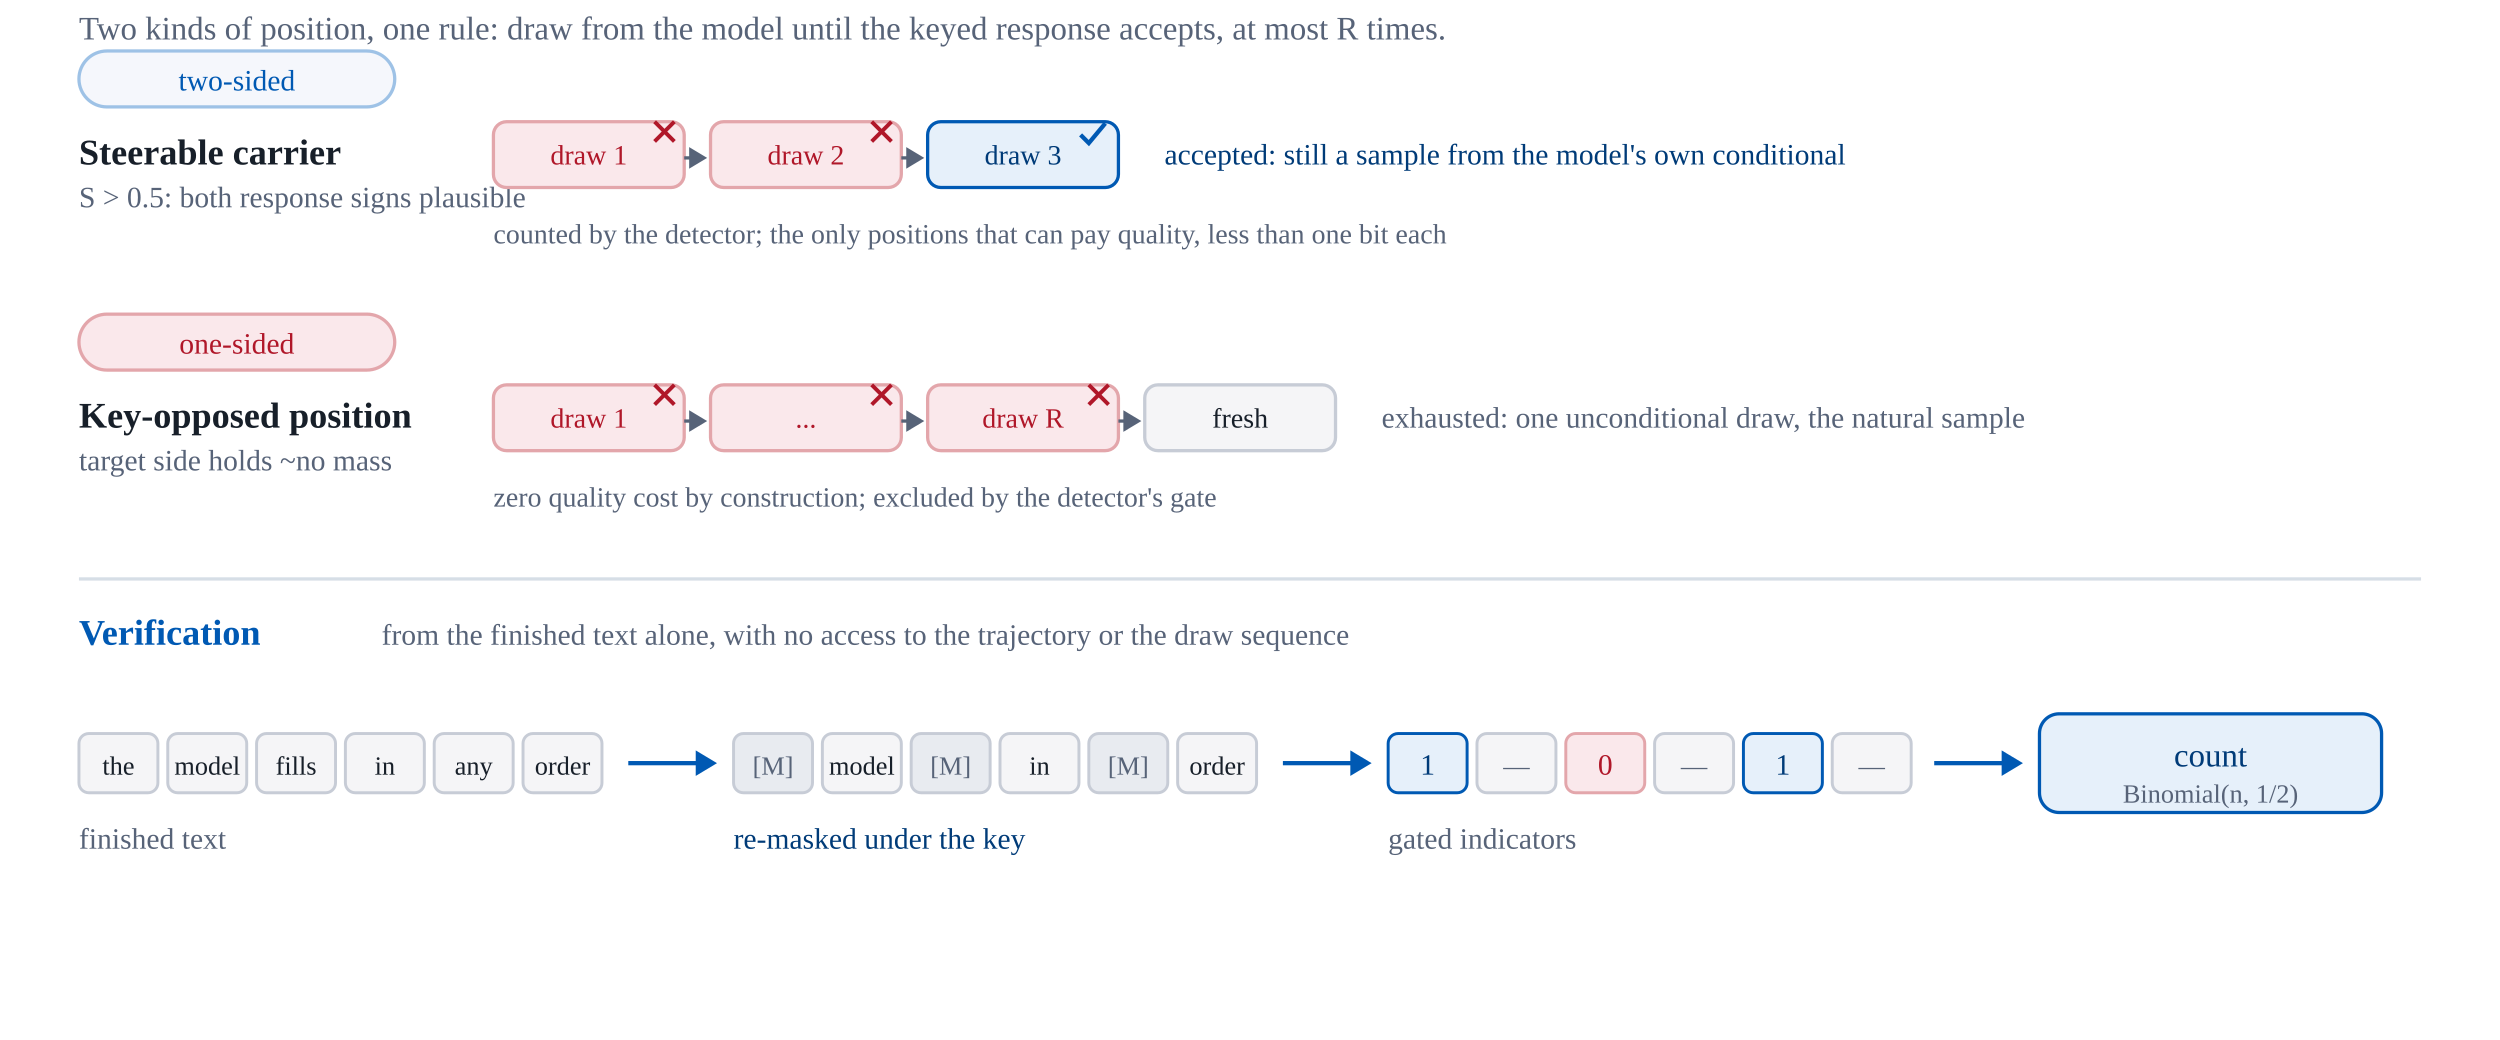
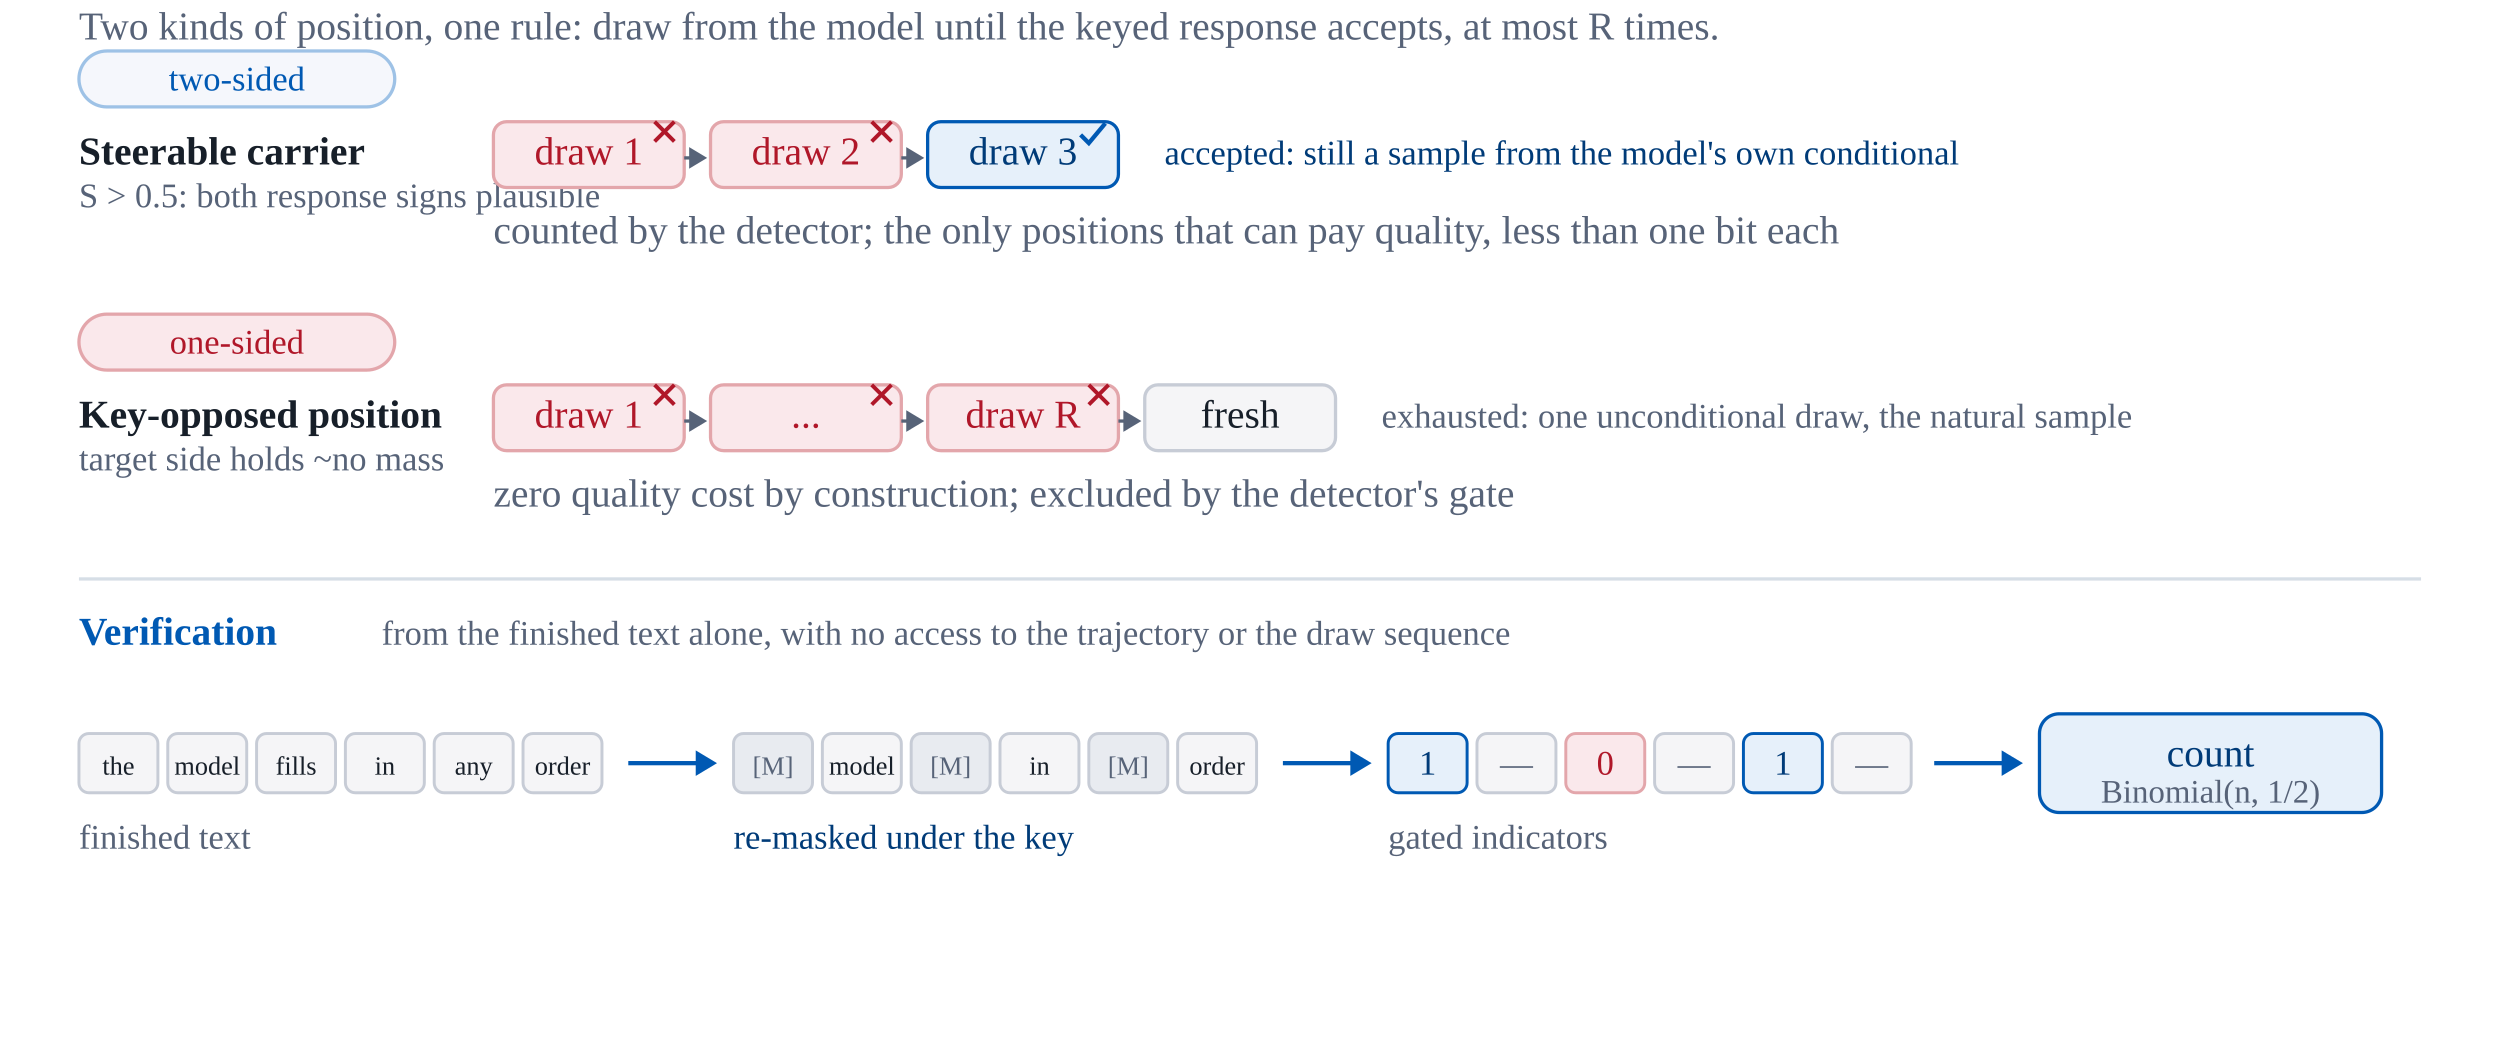
<svg xmlns="http://www.w3.org/2000/svg" width="760" height="316" preserveAspectRatio="xMinYMin meet" viewBox="0 0 760 316" version="1.0" fill-rule="evenodd">
  <clipPath id="clip">
    <rect x="0" y="0" width="760" height="316" />
  </clipPath>
  <g id="group" transform="scale(1,-1) translate(0,-316)" style="clip-path: url(#clip)">
    <g transform="">
      <rect x="0" y="0" width="760" height="316" style="stroke: none; stroke-linecap: butt; stroke-width: 1; fill: rgb(100%,100%,100%); fill-rule: evenodd;" />
-       <text x="24" y="304" style="font-family: 'Times New Roman'; font-size: 10px;fill: rgb(34%,39%,47%); stroke:none;" transform="translate(0,608) scale(1,-1)">Two kinds of position, one rule: draw from the model until the keyed response accepts, at most R times.</text>
+       <text x="24" y="304" style="font-family: 'Times New Roman'; font-size: 12px;fill: rgb(34%,39%,47%); stroke:none;" transform="translate(0,608) scale(1,-1)">Two kinds of position, one rule: draw from the model until the keyed response accepts, at most R times.</text>
      <rect x="24" y="283.5" width="96" height="17.0" rx="8.5" ry="8.5" style="stroke: rgb(62%,76%,90%); stroke-linecap: butt; stroke-width: 1; fill: rgb(96%,97%,99%); fill-rule: evenodd;" />
-       <text x="54.253" y="288.5" style="font-family: 'Times New Roman'; font-size: 9px;fill: rgb(0%,35%,70%); stroke:none;" transform="translate(0,577) scale(1,-1)">two-sided</text>
-       <text x="24" y="266" style="font-family: 'Times New Roman'; font-weight: bold; font-size: 11px;fill: rgb(9%,12%,16%); stroke:none;" transform="translate(0,532) scale(1,-1)">Steerable carrier</text>
-       <text x="24" y="253" style="font-family: 'Times New Roman'; font-size: 9px;fill: rgb(34%,39%,47%); stroke:none;" transform="translate(0,506) scale(1,-1)">S &gt; 0.5: both response signs plausible</text>
+       <text x="51.295" y="288.5" style="font-family: 'Times New Roman'; font-size: 10.5px;fill: rgb(0%,35%,70%); stroke:none;" transform="translate(0,577) scale(1,-1)">two-sided</text>
+       <text x="24" y="266" style="font-family: 'Times New Roman'; font-weight: bold; font-size: 12px;fill: rgb(9%,12%,16%); stroke:none;" transform="translate(0,532) scale(1,-1)">Steerable carrier</text>
+       <text x="24" y="253" style="font-family: 'Times New Roman'; font-size: 10.5px;fill: rgb(34%,39%,47%); stroke:none;" transform="translate(0,506) scale(1,-1)">S &gt; 0.5: both response signs plausible</text>
      <rect x="150" y="259" width="58" height="20" rx="4" ry="4" style="stroke: rgb(89%,65%,67%); stroke-linecap: butt; stroke-width: 1; fill: rgb(98%,91%,92%); fill-rule: evenodd;" />
-       <text x="167.317" y="266" style="font-family: 'Times New Roman'; font-size: 8.5px;fill: rgb(69%,9%,16%); stroke:none;" transform="translate(0,532) scale(1,-1)">draw 1</text>
+       <text x="162.506" y="266" style="font-family: 'Times New Roman'; font-size: 12px;fill: rgb(69%,9%,16%); stroke:none;" transform="translate(0,532) scale(1,-1)">draw 1</text>
      <path d="M 199,273 L 205,279 Z" style="stroke: rgb(69%,9%,16%); stroke-linecap: butt; stroke-width: 1.2;" />
      <path d="M 199,279 L 205,273 Z" style="stroke: rgb(69%,9%,16%); stroke-linecap: butt; stroke-width: 1.2;" />
      <path d="M 208,268 L 210,268 Z" style="stroke: rgb(34%,39%,47%); stroke-linecap: butt; stroke-width: 1;" />
      <polygon points="214 268, 210 270.4, 210 265.6" style="stroke: rgb(34%,39%,47%); stroke-linecap: butt; stroke-width: 1; fill: rgb(34%,39%,47%); fill-rule: evenodd;" />
      <rect x="216" y="259" width="58" height="20" rx="4" ry="4" style="stroke: rgb(89%,65%,67%); stroke-linecap: butt; stroke-width: 1; fill: rgb(98%,91%,92%); fill-rule: evenodd;" />
-       <text x="233.317" y="266" style="font-family: 'Times New Roman'; font-size: 8.5px;fill: rgb(69%,9%,16%); stroke:none;" transform="translate(0,532) scale(1,-1)">draw 2</text>
+       <text x="228.506" y="266" style="font-family: 'Times New Roman'; font-size: 12px;fill: rgb(69%,9%,16%); stroke:none;" transform="translate(0,532) scale(1,-1)">draw 2</text>
      <path d="M 265,273 L 271,279 Z" style="stroke: rgb(69%,9%,16%); stroke-linecap: butt; stroke-width: 1.2;" />
      <path d="M 265,279 L 271,273 Z" style="stroke: rgb(69%,9%,16%); stroke-linecap: butt; stroke-width: 1.2;" />
      <path d="M 274,268 L 276,268 Z" style="stroke: rgb(34%,39%,47%); stroke-linecap: butt; stroke-width: 1;" />
      <polygon points="280 268, 276 270.4, 276 265.6" style="stroke: rgb(34%,39%,47%); stroke-linecap: butt; stroke-width: 1; fill: rgb(34%,39%,47%); fill-rule: evenodd;" />
      <rect x="282" y="259" width="58" height="20" rx="4" ry="4" style="stroke: rgb(0%,35%,70%); stroke-linecap: butt; stroke-width: 1; fill: rgb(90%,94%,98%); fill-rule: evenodd;" />
-       <text x="299.317" y="266" style="font-family: 'Times New Roman'; font-size: 8.5px;fill: rgb(0%,23%,47%); stroke:none;" transform="translate(0,532) scale(1,-1)">draw 3</text>
+       <text x="294.506" y="266" style="font-family: 'Times New Roman'; font-size: 12px;fill: rgb(0%,23%,47%); stroke:none;" transform="translate(0,532) scale(1,-1)">draw 3</text>
      <path d="M 328.5 275 L 331 272.5 L 336 278.5 " style="stroke: rgb(0%,35%,70%); stroke-linecap: butt; stroke-width: 1.3; fill: none; fill-rule: evenodd;" />
-       <text x="354" y="266" style="font-family: 'Times New Roman'; font-size: 9px;fill: rgb(0%,23%,47%); stroke:none;" transform="translate(0,532) scale(1,-1)">accepted: still a sample from the model's own conditional</text>
-       <text x="150" y="242" style="font-family: 'Times New Roman'; font-size: 8.5px;fill: rgb(34%,39%,47%); stroke:none;" transform="translate(0,484) scale(1,-1)">counted by the detector; the only positions that can pay quality, less than one bit each</text>
+       <text x="354" y="266" style="font-family: 'Times New Roman'; font-size: 10.5px;fill: rgb(0%,23%,47%); stroke:none;" transform="translate(0,532) scale(1,-1)">accepted: still a sample from the model's own conditional</text>
+       <text x="150" y="242" style="font-family: 'Times New Roman'; font-size: 12px;fill: rgb(34%,39%,47%); stroke:none;" transform="translate(0,484) scale(1,-1)">counted by the detector; the only positions that can pay quality, less than one bit each</text>
      <rect x="24" y="203.5" width="96" height="17.0" rx="8.5" ry="8.5" style="stroke: rgb(89%,65%,67%); stroke-linecap: butt; stroke-width: 1; fill: rgb(98%,91%,92%); fill-rule: evenodd;" />
-       <text x="54.505" y="208.5" style="font-family: 'Times New Roman'; font-size: 9px;fill: rgb(69%,9%,16%); stroke:none;" transform="translate(0,417) scale(1,-1)">one-sided</text>
-       <text x="24" y="186" style="font-family: 'Times New Roman'; font-weight: bold; font-size: 11px;fill: rgb(9%,12%,16%); stroke:none;" transform="translate(0,372) scale(1,-1)">Key-opposed position</text>
-       <text x="24" y="173" style="font-family: 'Times New Roman'; font-size: 9px;fill: rgb(34%,39%,47%); stroke:none;" transform="translate(0,346) scale(1,-1)">target side holds ~no mass</text>
+       <text x="51.59" y="208.5" style="font-family: 'Times New Roman'; font-size: 10.5px;fill: rgb(69%,9%,16%); stroke:none;" transform="translate(0,417) scale(1,-1)">one-sided</text>
+       <text x="24" y="186" style="font-family: 'Times New Roman'; font-weight: bold; font-size: 12px;fill: rgb(9%,12%,16%); stroke:none;" transform="translate(0,372) scale(1,-1)">Key-opposed position</text>
+       <text x="24" y="173" style="font-family: 'Times New Roman'; font-size: 10.5px;fill: rgb(34%,39%,47%); stroke:none;" transform="translate(0,346) scale(1,-1)">target side holds ~no mass</text>
      <rect x="150" y="179" width="58" height="20" rx="4" ry="4" style="stroke: rgb(89%,65%,67%); stroke-linecap: butt; stroke-width: 1; fill: rgb(98%,91%,92%); fill-rule: evenodd;" />
-       <text x="167.317" y="186" style="font-family: 'Times New Roman'; font-size: 8.5px;fill: rgb(69%,9%,16%); stroke:none;" transform="translate(0,372) scale(1,-1)">draw 1</text>
+       <text x="162.506" y="186" style="font-family: 'Times New Roman'; font-size: 12px;fill: rgb(69%,9%,16%); stroke:none;" transform="translate(0,372) scale(1,-1)">draw 1</text>
      <path d="M 199,193 L 205,199 Z" style="stroke: rgb(69%,9%,16%); stroke-linecap: butt; stroke-width: 1.2;" />
      <path d="M 199,199 L 205,193 Z" style="stroke: rgb(69%,9%,16%); stroke-linecap: butt; stroke-width: 1.2;" />
      <path d="M 208,188 L 210,188 Z" style="stroke: rgb(34%,39%,47%); stroke-linecap: butt; stroke-width: 1;" />
      <polygon points="214 188, 210 190.4, 210 185.6" style="stroke: rgb(34%,39%,47%); stroke-linecap: butt; stroke-width: 1; fill: rgb(34%,39%,47%); fill-rule: evenodd;" />
      <rect x="216" y="179" width="58" height="20" rx="4" ry="4" style="stroke: rgb(89%,65%,67%); stroke-linecap: butt; stroke-width: 1; fill: rgb(98%,91%,92%); fill-rule: evenodd;" />
-       <text x="241.812" y="186" style="font-family: 'Times New Roman'; font-size: 8.5px;fill: rgb(69%,9%,16%); stroke:none;" transform="translate(0,372) scale(1,-1)">...</text>
+       <text x="240.5" y="186" style="font-family: 'Times New Roman'; font-size: 12px;fill: rgb(69%,9%,16%); stroke:none;" transform="translate(0,372) scale(1,-1)">...</text>
      <path d="M 265,193 L 271,199 Z" style="stroke: rgb(69%,9%,16%); stroke-linecap: butt; stroke-width: 1.2;" />
      <path d="M 265,199 L 271,193 Z" style="stroke: rgb(69%,9%,16%); stroke-linecap: butt; stroke-width: 1.2;" />
      <path d="M 274,188 L 276,188 Z" style="stroke: rgb(34%,39%,47%); stroke-linecap: butt; stroke-width: 1;" />
      <polygon points="280 188, 276 190.4, 276 185.6" style="stroke: rgb(34%,39%,47%); stroke-linecap: butt; stroke-width: 1; fill: rgb(34%,39%,47%); fill-rule: evenodd;" />
      <rect x="282" y="179" width="58" height="20" rx="4" ry="4" style="stroke: rgb(89%,65%,67%); stroke-linecap: butt; stroke-width: 1; fill: rgb(98%,91%,92%); fill-rule: evenodd;" />
-       <text x="298.607" y="186" style="font-family: 'Times New Roman'; font-size: 8.5px;fill: rgb(69%,9%,16%); stroke:none;" transform="translate(0,372) scale(1,-1)">draw R</text>
+       <text x="293.504" y="186" style="font-family: 'Times New Roman'; font-size: 12px;fill: rgb(69%,9%,16%); stroke:none;" transform="translate(0,372) scale(1,-1)">draw R</text>
      <path d="M 331,193 L 337,199 Z" style="stroke: rgb(69%,9%,16%); stroke-linecap: butt; stroke-width: 1.2;" />
      <path d="M 331,199 L 337,193 Z" style="stroke: rgb(69%,9%,16%); stroke-linecap: butt; stroke-width: 1.2;" />
      <path d="M 340,188 L 342,188 Z" style="stroke: rgb(34%,39%,47%); stroke-linecap: butt; stroke-width: 1;" />
      <polygon points="346 188, 342 190.4, 342 185.6" style="stroke: rgb(34%,39%,47%); stroke-linecap: butt; stroke-width: 1; fill: rgb(34%,39%,47%); fill-rule: evenodd;" />
      <rect x="348" y="179" width="58" height="20" rx="4" ry="4" style="stroke: rgb(78%,80%,84%); stroke-linecap: butt; stroke-width: 1; fill: rgb(96%,96%,97%); fill-rule: evenodd;" />
-       <text x="368.504" y="186" style="font-family: 'Times New Roman'; font-size: 8.5px;fill: rgb(9%,12%,16%); stroke:none;" transform="translate(0,372) scale(1,-1)">fresh</text>
-       <text x="420" y="186" style="font-family: 'Times New Roman'; font-size: 9px;fill: rgb(34%,39%,47%); stroke:none;" transform="translate(0,372) scale(1,-1)">exhausted: one unconditional draw, the natural sample</text>
-       <text x="150" y="162" style="font-family: 'Times New Roman'; font-size: 8.5px;fill: rgb(34%,39%,47%); stroke:none;" transform="translate(0,324) scale(1,-1)">zero quality cost by construction; excluded by the detector's gate</text>
+       <text x="365.006" y="186" style="font-family: 'Times New Roman'; font-size: 12px;fill: rgb(9%,12%,16%); stroke:none;" transform="translate(0,372) scale(1,-1)">fresh</text>
+       <text x="420" y="186" style="font-family: 'Times New Roman'; font-size: 10.5px;fill: rgb(34%,39%,47%); stroke:none;" transform="translate(0,372) scale(1,-1)">exhausted: one unconditional draw, the natural sample</text>
+       <text x="150" y="162" style="font-family: 'Times New Roman'; font-size: 12px;fill: rgb(34%,39%,47%); stroke:none;" transform="translate(0,324) scale(1,-1)">zero quality cost by construction; excluded by the detector's gate</text>
      <path d="M 24,140 L 736,140 Z" style="stroke: rgb(84%,87%,90%); stroke-linecap: butt; stroke-width: 1;" />
-       <text x="24" y="120" style="font-family: 'Times New Roman'; font-weight: bold; font-size: 11px;fill: rgb(0%,35%,70%); stroke:none;" transform="translate(0,240) scale(1,-1)">Verification</text>
-       <text x="116" y="120" style="font-family: 'Times New Roman'; font-size: 9px;fill: rgb(34%,39%,47%); stroke:none;" transform="translate(0,240) scale(1,-1)">from the finished text alone, with no access to the trajectory or the draw sequence</text>
+       <text x="24" y="120" style="font-family: 'Times New Roman'; font-weight: bold; font-size: 12px;fill: rgb(0%,35%,70%); stroke:none;" transform="translate(0,240) scale(1,-1)">Verification</text>
+       <text x="116" y="120" style="font-family: 'Times New Roman'; font-size: 10.5px;fill: rgb(34%,39%,47%); stroke:none;" transform="translate(0,240) scale(1,-1)">from the finished text alone, with no access to the trajectory or the draw sequence</text>
      <rect x="24" y="75" width="24" height="18" rx="3" ry="3" style="stroke: rgb(78%,80%,84%); stroke-linecap: butt; stroke-width: 0.9; fill: rgb(96%,96%,97%); fill-rule: evenodd;" />
      <text x="31.113" y="80.5" style="font-family: 'Times New Roman'; font-size: 8px;fill: rgb(9%,12%,16%); stroke:none;" transform="translate(0,161) scale(1,-1)">the</text>
      <rect x="51" y="75" width="24" height="18" rx="3" ry="3" style="stroke: rgb(78%,80%,84%); stroke-linecap: butt; stroke-width: 0.9; fill: rgb(96%,96%,97%); fill-rule: evenodd;" />
      <text x="53.002" y="80.5" style="font-family: 'Times New Roman'; font-size: 8px;fill: rgb(9%,12%,16%); stroke:none;" transform="translate(0,161) scale(1,-1)">model</text>
      <rect x="78" y="75" width="24" height="18" rx="3" ry="3" style="stroke: rgb(78%,80%,84%); stroke-linecap: butt; stroke-width: 0.9; fill: rgb(96%,96%,97%); fill-rule: evenodd;" />
      <text x="83.777" y="80.5" style="font-family: 'Times New Roman'; font-size: 8px;fill: rgb(9%,12%,16%); stroke:none;" transform="translate(0,161) scale(1,-1)">fills</text>
      <rect x="105" y="75" width="24" height="18" rx="3" ry="3" style="stroke: rgb(78%,80%,84%); stroke-linecap: butt; stroke-width: 0.9; fill: rgb(96%,96%,97%); fill-rule: evenodd;" />
      <text x="113.889" y="80.5" style="font-family: 'Times New Roman'; font-size: 8px;fill: rgb(9%,12%,16%); stroke:none;" transform="translate(0,161) scale(1,-1)">in</text>
      <rect x="132" y="75" width="24" height="18" rx="3" ry="3" style="stroke: rgb(78%,80%,84%); stroke-linecap: butt; stroke-width: 0.9; fill: rgb(96%,96%,97%); fill-rule: evenodd;" />
      <text x="138.225" y="80.5" style="font-family: 'Times New Roman'; font-size: 8px;fill: rgb(9%,12%,16%); stroke:none;" transform="translate(0,161) scale(1,-1)">any</text>
      <rect x="159" y="75" width="24" height="18" rx="3" ry="3" style="stroke: rgb(78%,80%,84%); stroke-linecap: butt; stroke-width: 0.9; fill: rgb(96%,96%,97%); fill-rule: evenodd;" />
      <text x="162.561" y="80.5" style="font-family: 'Times New Roman'; font-size: 8px;fill: rgb(9%,12%,16%); stroke:none;" transform="translate(0,161) scale(1,-1)">order</text>
-       <text x="24" y="58" style="font-family: 'Times New Roman'; font-size: 9px;fill: rgb(34%,39%,47%); stroke:none;" transform="translate(0,116) scale(1,-1)">finished text</text>
+       <text x="24" y="58" style="font-family: 'Times New Roman'; font-size: 10.5px;fill: rgb(34%,39%,47%); stroke:none;" transform="translate(0,116) scale(1,-1)">finished text</text>
      <path d="M 191,84 L 212,84 Z" style="stroke: rgb(0%,35%,70%); stroke-linecap: butt; stroke-width: 1.3;" />
      <polygon points="217 84, 212 87, 212 81" style="stroke: rgb(0%,35%,70%); stroke-linecap: butt; stroke-width: 1; fill: rgb(0%,35%,70%); fill-rule: evenodd;" />
      <rect x="223" y="75" width="24" height="18" rx="3" ry="3" style="stroke: rgb(78%,80%,84%); stroke-linecap: butt; stroke-width: 0.9; fill: rgb(91%,92%,94%); fill-rule: evenodd;" />
      <text x="228.779" y="80.5" style="font-family: 'Times New Roman'; font-size: 8px;fill: rgb(34%,39%,47%); stroke:none;" transform="translate(0,161) scale(1,-1)">[M]</text>
      <rect x="250" y="75" width="24" height="18" rx="3" ry="3" style="stroke: rgb(78%,80%,84%); stroke-linecap: butt; stroke-width: 0.9; fill: rgb(96%,96%,97%); fill-rule: evenodd;" />
      <text x="252.002" y="80.5" style="font-family: 'Times New Roman'; font-size: 8px;fill: rgb(9%,12%,16%); stroke:none;" transform="translate(0,161) scale(1,-1)">model</text>
      <rect x="277" y="75" width="24" height="18" rx="3" ry="3" style="stroke: rgb(78%,80%,84%); stroke-linecap: butt; stroke-width: 0.9; fill: rgb(91%,92%,94%); fill-rule: evenodd;" />
      <text x="282.779" y="80.5" style="font-family: 'Times New Roman'; font-size: 8px;fill: rgb(34%,39%,47%); stroke:none;" transform="translate(0,161) scale(1,-1)">[M]</text>
      <rect x="304" y="75" width="24" height="18" rx="3" ry="3" style="stroke: rgb(78%,80%,84%); stroke-linecap: butt; stroke-width: 0.9; fill: rgb(96%,96%,97%); fill-rule: evenodd;" />
      <text x="312.889" y="80.5" style="font-family: 'Times New Roman'; font-size: 8px;fill: rgb(9%,12%,16%); stroke:none;" transform="translate(0,161) scale(1,-1)">in</text>
      <rect x="331" y="75" width="24" height="18" rx="3" ry="3" style="stroke: rgb(78%,80%,84%); stroke-linecap: butt; stroke-width: 0.9; fill: rgb(91%,92%,94%); fill-rule: evenodd;" />
      <text x="336.779" y="80.5" style="font-family: 'Times New Roman'; font-size: 8px;fill: rgb(34%,39%,47%); stroke:none;" transform="translate(0,161) scale(1,-1)">[M]</text>
      <rect x="358" y="75" width="24" height="18" rx="3" ry="3" style="stroke: rgb(78%,80%,84%); stroke-linecap: butt; stroke-width: 0.9; fill: rgb(96%,96%,97%); fill-rule: evenodd;" />
      <text x="361.561" y="80.5" style="font-family: 'Times New Roman'; font-size: 8px;fill: rgb(9%,12%,16%); stroke:none;" transform="translate(0,161) scale(1,-1)">order</text>
-       <text x="223" y="58" style="font-family: 'Times New Roman'; font-size: 9px;fill: rgb(0%,23%,47%); stroke:none;" transform="translate(0,116) scale(1,-1)">re-masked under the key</text>
+       <text x="223" y="58" style="font-family: 'Times New Roman'; font-size: 10.5px;fill: rgb(0%,23%,47%); stroke:none;" transform="translate(0,116) scale(1,-1)">re-masked under the key</text>
      <path d="M 390,84 L 411,84 Z" style="stroke: rgb(0%,35%,70%); stroke-linecap: butt; stroke-width: 1.3;" />
      <polygon points="416 84, 411 87, 411 81" style="stroke: rgb(0%,35%,70%); stroke-linecap: butt; stroke-width: 1; fill: rgb(0%,35%,70%); fill-rule: evenodd;" />
      <rect x="422" y="75" width="24" height="18" rx="3" ry="3" style="stroke: rgb(0%,35%,70%); stroke-linecap: butt; stroke-width: 0.9; fill: rgb(90%,94%,98%); fill-rule: evenodd;" />
-       <text x="431.75" y="80.5" style="font-family: 'Times New Roman'; font-size: 9px;fill: rgb(0%,23%,47%); stroke:none;" transform="translate(0,161) scale(1,-1)">1</text>
+       <text x="431.375" y="80.5" style="font-family: 'Times New Roman'; font-size: 10.5px;fill: rgb(0%,23%,47%); stroke:none;" transform="translate(0,161) scale(1,-1)">1</text>
      <rect x="449" y="75" width="24" height="18" rx="3" ry="3" style="stroke: rgb(78%,80%,84%); stroke-linecap: butt; stroke-width: 0.9; fill: rgb(96%,96%,97%); fill-rule: evenodd;" />
-       <text x="457.0" y="80.5" style="font-family: 'Times New Roman'; font-size: 8px;fill: rgb(34%,39%,47%); stroke:none;" transform="translate(0,161) scale(1,-1)">—</text>
+       <text x="456.0" y="80.5" style="font-family: 'Times New Roman'; font-size: 10px;fill: rgb(34%,39%,47%); stroke:none;" transform="translate(0,161) scale(1,-1)">—</text>
      <rect x="476" y="75" width="24" height="18" rx="3" ry="3" style="stroke: rgb(89%,65%,67%); stroke-linecap: butt; stroke-width: 0.9; fill: rgb(98%,91%,92%); fill-rule: evenodd;" />
-       <text x="485.75" y="80.5" style="font-family: 'Times New Roman'; font-size: 9px;fill: rgb(69%,9%,16%); stroke:none;" transform="translate(0,161) scale(1,-1)">0</text>
+       <text x="485.375" y="80.5" style="font-family: 'Times New Roman'; font-size: 10.5px;fill: rgb(69%,9%,16%); stroke:none;" transform="translate(0,161) scale(1,-1)">0</text>
      <rect x="503" y="75" width="24" height="18" rx="3" ry="3" style="stroke: rgb(78%,80%,84%); stroke-linecap: butt; stroke-width: 0.9; fill: rgb(96%,96%,97%); fill-rule: evenodd;" />
-       <text x="511.0" y="80.5" style="font-family: 'Times New Roman'; font-size: 8px;fill: rgb(34%,39%,47%); stroke:none;" transform="translate(0,161) scale(1,-1)">—</text>
+       <text x="510.0" y="80.5" style="font-family: 'Times New Roman'; font-size: 10px;fill: rgb(34%,39%,47%); stroke:none;" transform="translate(0,161) scale(1,-1)">—</text>
      <rect x="530" y="75" width="24" height="18" rx="3" ry="3" style="stroke: rgb(0%,35%,70%); stroke-linecap: butt; stroke-width: 0.9; fill: rgb(90%,94%,98%); fill-rule: evenodd;" />
-       <text x="539.75" y="80.5" style="font-family: 'Times New Roman'; font-size: 9px;fill: rgb(0%,23%,47%); stroke:none;" transform="translate(0,161) scale(1,-1)">1</text>
+       <text x="539.375" y="80.5" style="font-family: 'Times New Roman'; font-size: 10.5px;fill: rgb(0%,23%,47%); stroke:none;" transform="translate(0,161) scale(1,-1)">1</text>
      <rect x="557" y="75" width="24" height="18" rx="3" ry="3" style="stroke: rgb(78%,80%,84%); stroke-linecap: butt; stroke-width: 0.9; fill: rgb(96%,96%,97%); fill-rule: evenodd;" />
-       <text x="565.0" y="80.5" style="font-family: 'Times New Roman'; font-size: 8px;fill: rgb(34%,39%,47%); stroke:none;" transform="translate(0,161) scale(1,-1)">—</text>
-       <text x="422" y="58" style="font-family: 'Times New Roman'; font-size: 9px;fill: rgb(34%,39%,47%); stroke:none;" transform="translate(0,116) scale(1,-1)">gated indicators</text>
+       <text x="564.0" y="80.5" style="font-family: 'Times New Roman'; font-size: 10px;fill: rgb(34%,39%,47%); stroke:none;" transform="translate(0,161) scale(1,-1)">—</text>
+       <text x="422" y="58" style="font-family: 'Times New Roman'; font-size: 10.5px;fill: rgb(34%,39%,47%); stroke:none;" transform="translate(0,116) scale(1,-1)">gated indicators</text>
      <path d="M 588,84 L 609,84 Z" style="stroke: rgb(0%,35%,70%); stroke-linecap: butt; stroke-width: 1.3;" />
      <polygon points="614 84, 609 87, 609 81" style="stroke: rgb(0%,35%,70%); stroke-linecap: butt; stroke-width: 1; fill: rgb(0%,35%,70%); fill-rule: evenodd;" />
      <rect x="620" y="69" width="104" height="30" rx="6" ry="6" style="stroke: rgb(0%,35%,70%); stroke-linecap: butt; stroke-width: 1; fill: rgb(90%,94%,98%); fill-rule: evenodd;" />
-       <text x="660.892" y="83" style="font-family: 'Times New Roman'; font-size: 10px;fill: rgb(0%,23%,47%); stroke:none;" transform="translate(0,166) scale(1,-1)">count</text>
-       <text x="645.336" y="72" style="font-family: 'Times New Roman'; font-size: 8px;fill: rgb(34%,39%,47%); stroke:none;" transform="translate(0,144) scale(1,-1)">Binomial(n, 1/2)</text>
+       <text x="658.67" y="83" style="font-family: 'Times New Roman'; font-size: 12px;fill: rgb(0%,23%,47%); stroke:none;" transform="translate(0,166) scale(1,-1)">count</text>
+       <text x="638.67" y="72" style="font-family: 'Times New Roman'; font-size: 10px;fill: rgb(34%,39%,47%); stroke:none;" transform="translate(0,144) scale(1,-1)">Binomial(n, 1/2)</text>
    </g>
  </g>
</svg>
